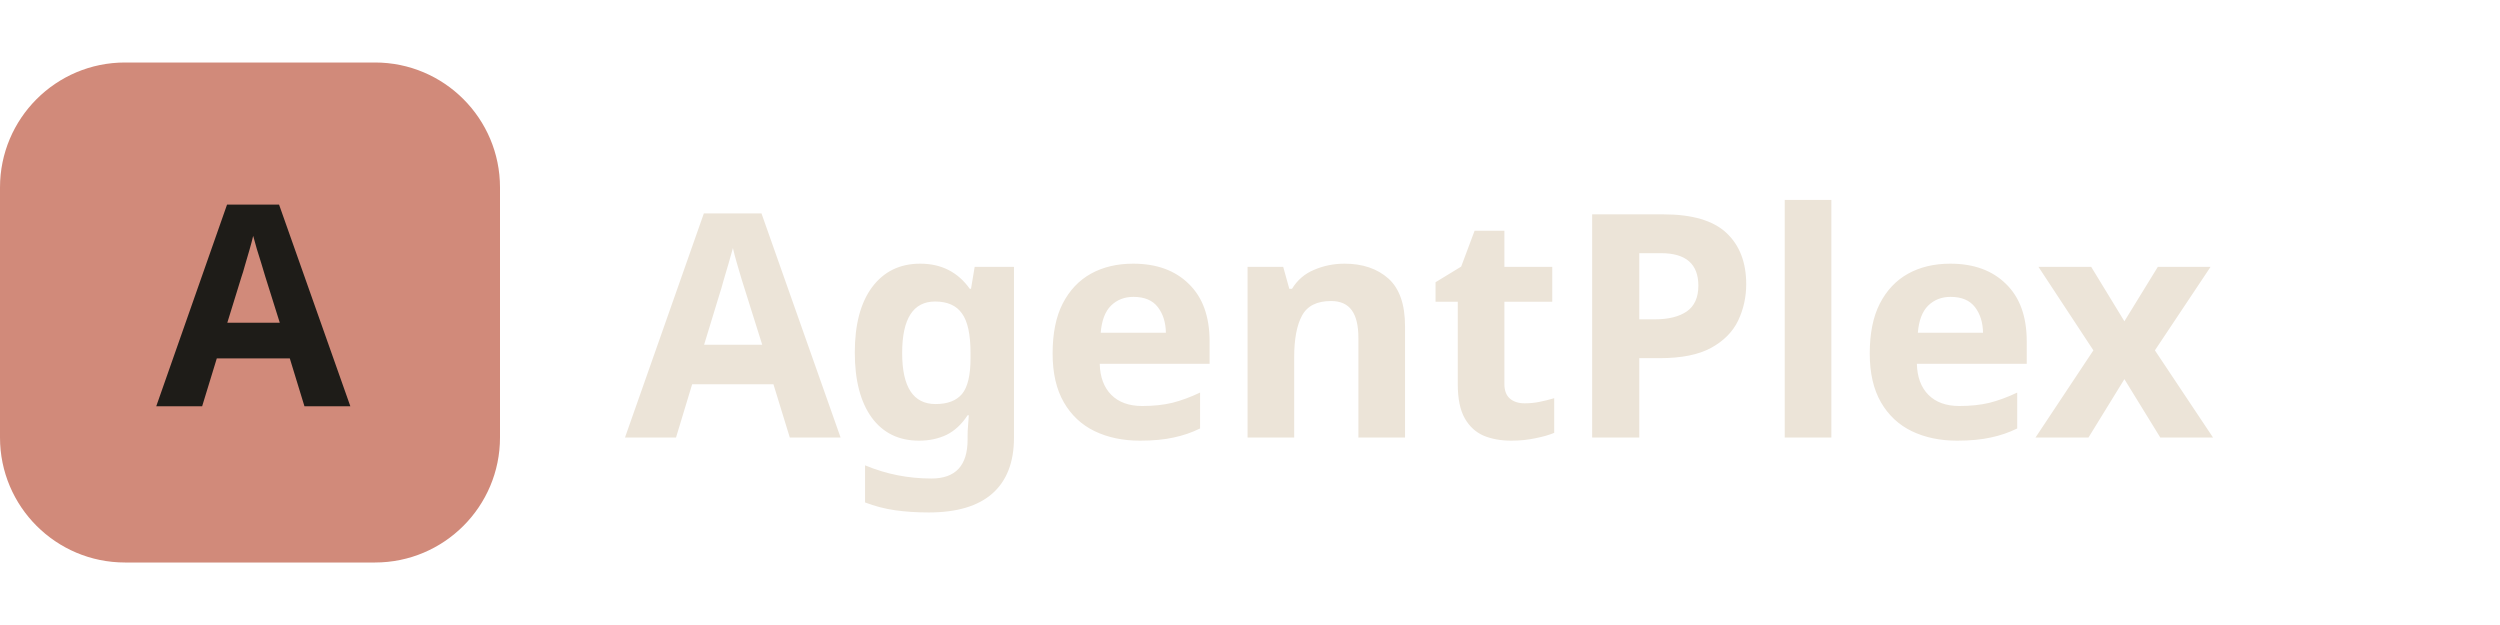
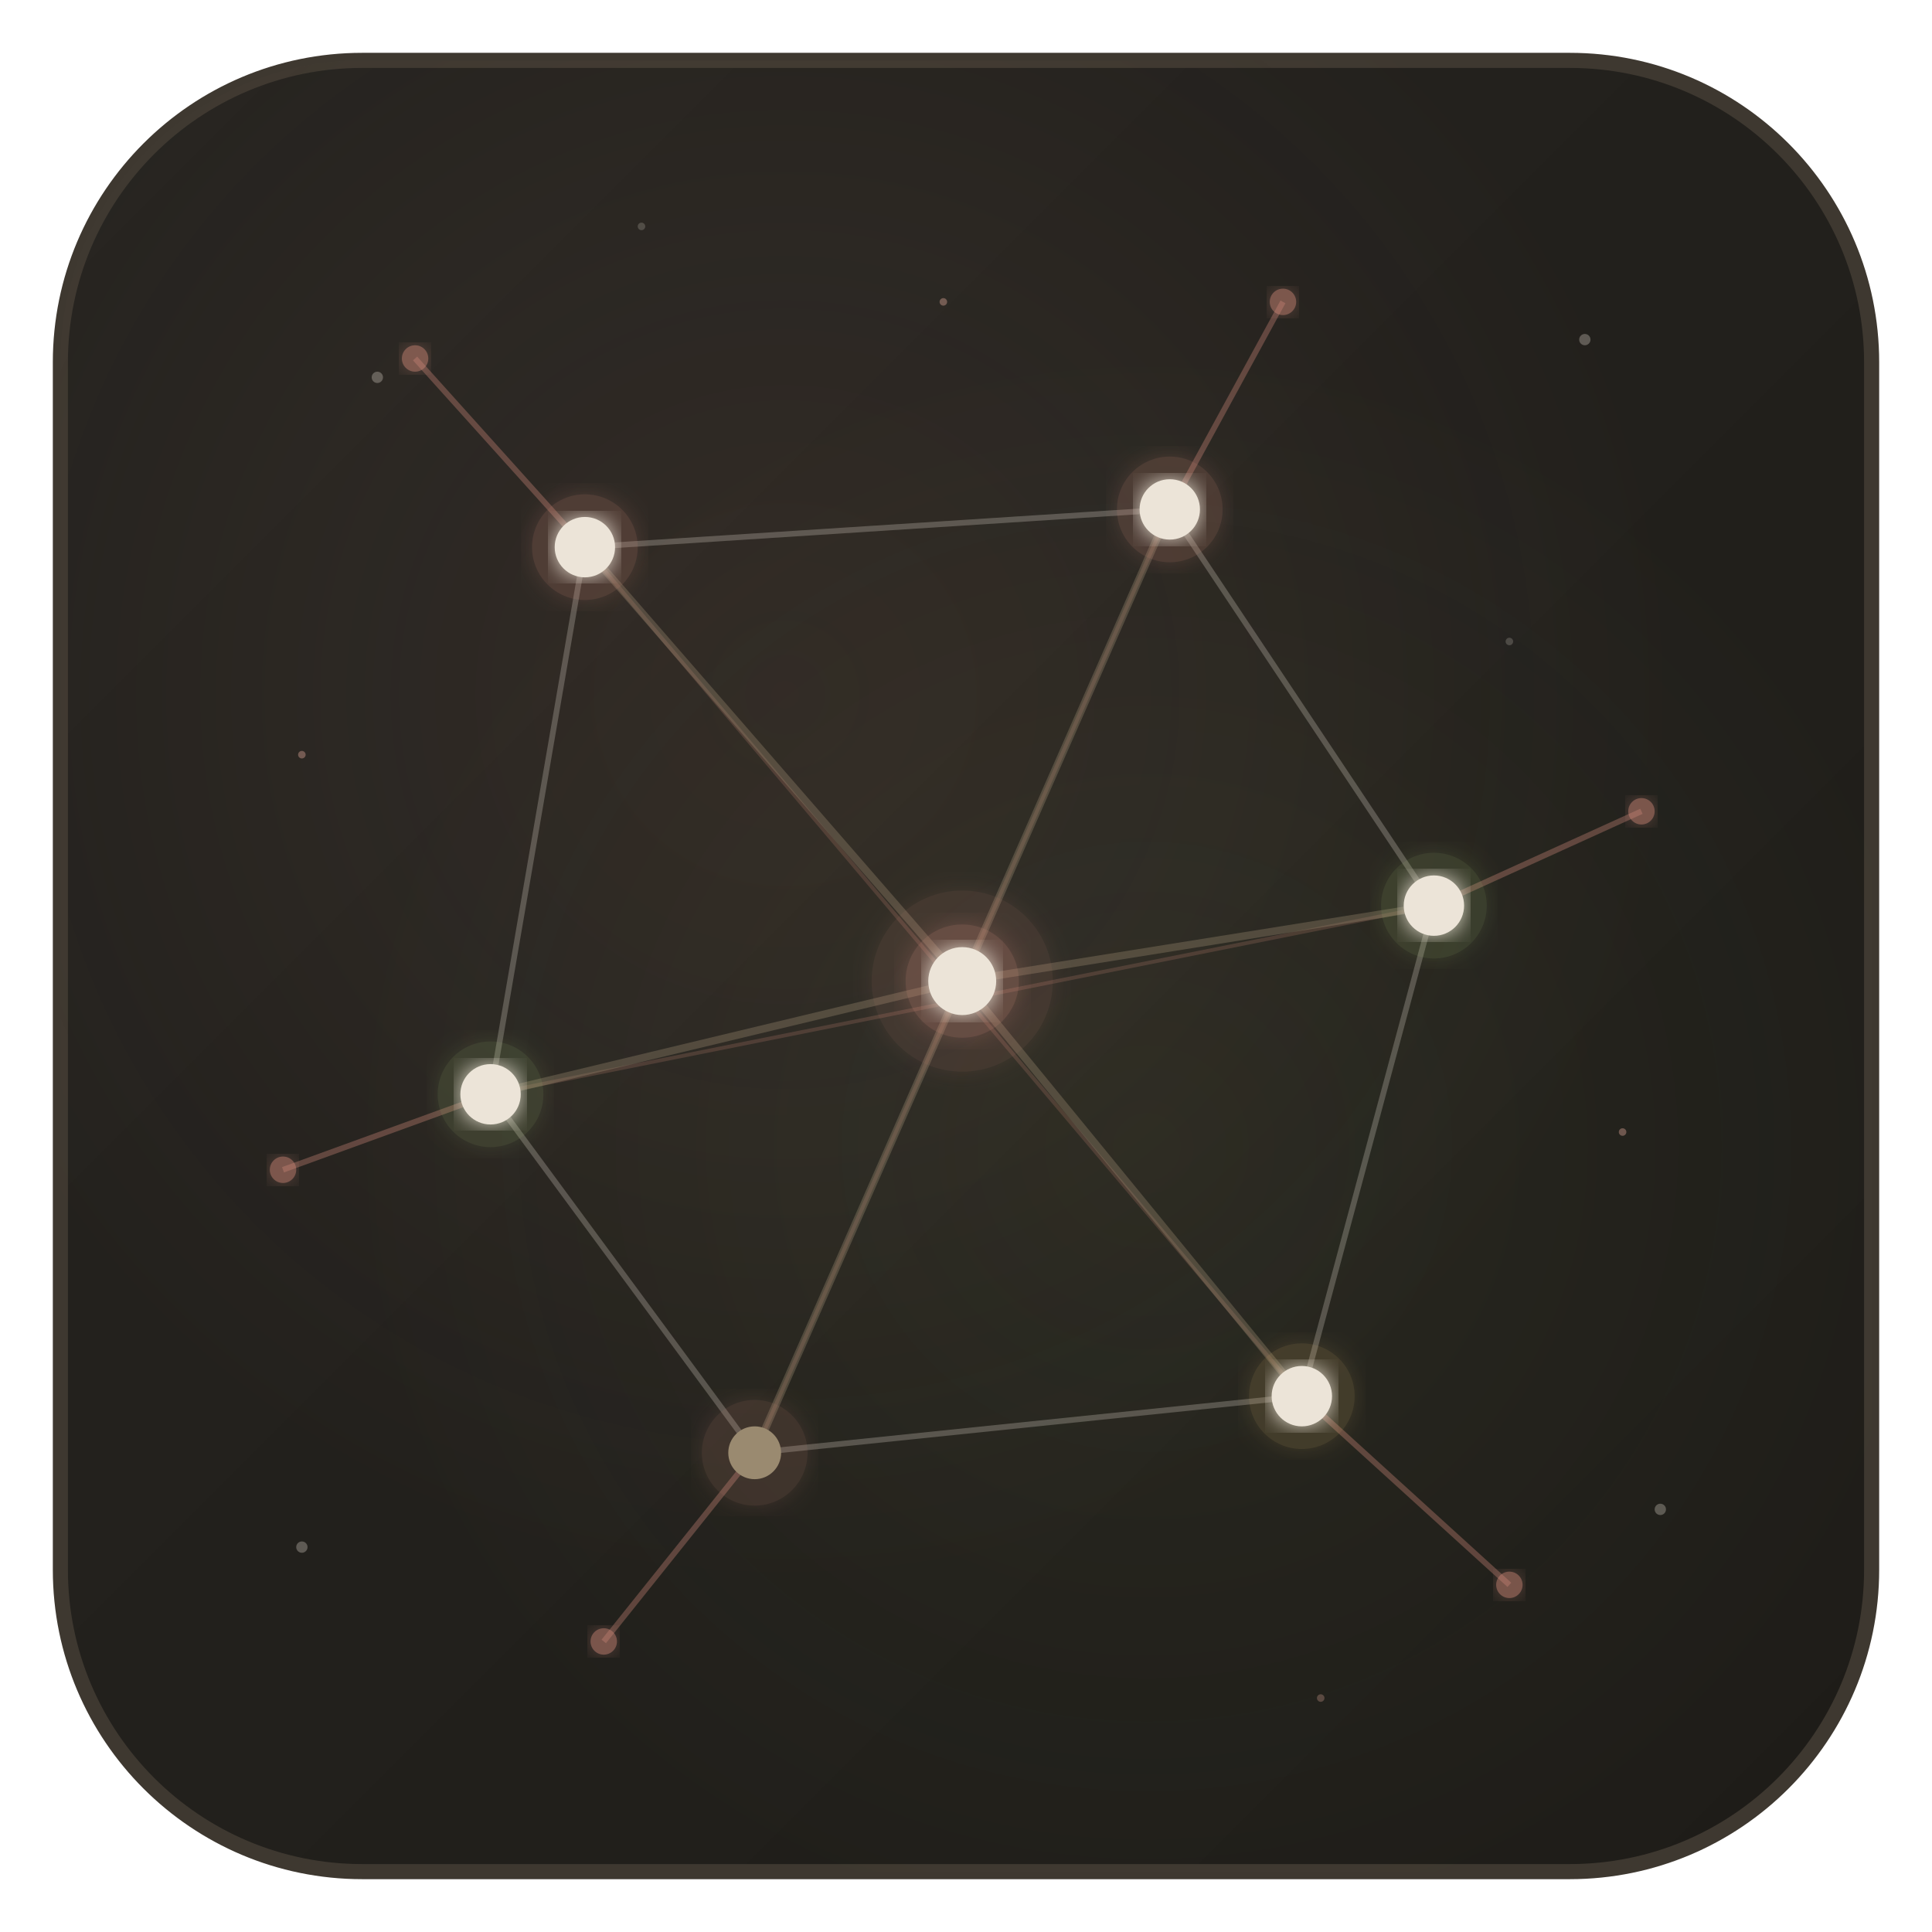
- <svg xmlns="http://www.w3.org/2000/svg" viewBox="0 0 160 40" fill="none">
-   <rect x="0" y="4" width="32" height="32" rx="8" fill="#d18a7a" />
-   <text x="10" y="26" font-family="sans-serif" font-size="18" font-weight="bold" fill="#1e1c18">A</text>
-   <text x="40" y="28" font-family="sans-serif" font-size="20" font-weight="bold" fill="#ece4d8">AgentPlex</text>
+ <svg xmlns="http://www.w3.org/2000/svg" viewBox="0 0 512 512" width="512" height="512">
+   <defs>
+     <linearGradient id="bg4n" x1="0%" y1="0%" x2="100%" y2="100%">
+       <stop offset="0%" stop-color="#262420" />
+       <stop offset="100%" stop-color="#1e1c18" />
+     </linearGradient>
+     <radialGradient id="nebula1" cx="40%" cy="35%" r="50%">
+       <stop offset="0%" stop-color="#d18a7a" stop-opacity="0.08" />
+       <stop offset="50%" stop-color="#dfa898" stop-opacity="0.04" />
+       <stop offset="100%" stop-color="#d18a7a" stop-opacity="0" />
+     </radialGradient>
+     <radialGradient id="nebula2" cx="60%" cy="60%" r="45%">
+       <stop offset="0%" stop-color="#a8c878" stop-opacity="0.06" />
+       <stop offset="100%" stop-color="#a8c878" stop-opacity="0" />
+     </radialGradient>
+     <filter id="star-glow">
+       <feGaussianBlur stdDeviation="3" result="blur" />
+       <feMerge>
+         <feMergeNode in="blur" />
+         <feMergeNode in="SourceGraphic" />
+       </feMerge>
+     </filter>
+   </defs>
+   <rect x="16" y="16" width="480" height="480" rx="80" fill="url(#bg4n)" stroke="#3e3830" stroke-width="4" />
+   <rect x="16" y="16" width="480" height="480" rx="80" fill="url(#nebula1)" />
+   <rect x="16" y="16" width="480" height="480" rx="80" fill="url(#nebula2)" />
+   <line x1="155" y1="145" x2="310" y2="135" stroke="#ece4d8" stroke-width="1.5" opacity="0.25" />
+   <line x1="310" y1="135" x2="380" y2="240" stroke="#ece4d8" stroke-width="1.5" opacity="0.25" />
+   <line x1="380" y1="240" x2="345" y2="370" stroke="#ece4d8" stroke-width="1.5" opacity="0.25" />
+   <line x1="345" y1="370" x2="200" y2="385" stroke="#ece4d8" stroke-width="1.5" opacity="0.25" />
+   <line x1="200" y1="385" x2="130" y2="290" stroke="#ece4d8" stroke-width="1.5" opacity="0.25" />
+   <line x1="130" y1="290" x2="155" y2="145" stroke="#ece4d8" stroke-width="1.5" opacity="0.25" />
+   <line x1="155" y1="145" x2="345" y2="370" stroke="#d18a7a" stroke-width="1" opacity="0.2" />
+   <line x1="310" y1="135" x2="200" y2="385" stroke="#d18a7a" stroke-width="1" opacity="0.2" />
+   <line x1="380" y1="240" x2="130" y2="290" stroke="#d18a7a" stroke-width="1" opacity="0.2" />
+   <line x1="155" y1="145" x2="255" y2="260" stroke="#9a8a70" stroke-width="2" opacity="0.35" />
+   <line x1="310" y1="135" x2="255" y2="260" stroke="#9a8a70" stroke-width="2" opacity="0.35" />
+   <line x1="380" y1="240" x2="255" y2="260" stroke="#9a8a70" stroke-width="2" opacity="0.35" />
+   <line x1="345" y1="370" x2="255" y2="260" stroke="#9a8a70" stroke-width="2" opacity="0.35" />
+   <line x1="200" y1="385" x2="255" y2="260" stroke="#9a8a70" stroke-width="2" opacity="0.35" />
+   <line x1="130" y1="290" x2="255" y2="260" stroke="#9a8a70" stroke-width="2" opacity="0.35" />
+   <circle cx="100" cy="100" r="1.5" fill="#ece4d8" opacity="0.3" />
+   <circle cx="420" cy="90" r="1.5" fill="#ece4d8" opacity="0.3" />
+   <circle cx="440" cy="400" r="1.5" fill="#ece4d8" opacity="0.3" />
+   <circle cx="80" cy="410" r="1.5" fill="#ece4d8" opacity="0.3" />
+   <circle cx="250" cy="80" r="1" fill="#dfa898" opacity="0.4" />
+   <circle cx="430" cy="300" r="1" fill="#dfa898" opacity="0.4" />
+   <circle cx="80" cy="200" r="1" fill="#dfa898" opacity="0.4" />
+   <circle cx="350" cy="450" r="1" fill="#dfa898" opacity="0.3" />
+   <circle cx="170" cy="60" r="1" fill="#ece4d8" opacity="0.2" />
+   <circle cx="400" cy="170" r="1" fill="#ece4d8" opacity="0.2" />
+   <line x1="155" y1="145" x2="110" y2="95" stroke="#d18a7a" stroke-width="1.5" opacity="0.35" />
+   <line x1="310" y1="135" x2="340" y2="80" stroke="#d18a7a" stroke-width="1.5" opacity="0.35" />
+   <line x1="380" y1="240" x2="435" y2="215" stroke="#d18a7a" stroke-width="1.5" opacity="0.35" />
+   <line x1="345" y1="370" x2="400" y2="420" stroke="#d18a7a" stroke-width="1.5" opacity="0.35" />
+   <line x1="200" y1="385" x2="160" y2="435" stroke="#d18a7a" stroke-width="1.5" opacity="0.35" />
+   <line x1="130" y1="290" x2="75" y2="310" stroke="#d18a7a" stroke-width="1.5" opacity="0.35" />
+   <circle cx="110" cy="95" r="3.5" fill="#d18a7a" opacity="0.5" filter="url(#star-glow)" />
+   <circle cx="340" cy="80" r="3.5" fill="#d18a7a" opacity="0.5" filter="url(#star-glow)" />
+   <circle cx="435" cy="215" r="3.5" fill="#d18a7a" opacity="0.5" filter="url(#star-glow)" />
+   <circle cx="400" cy="420" r="3.5" fill="#d18a7a" opacity="0.5" filter="url(#star-glow)" />
+   <circle cx="160" cy="435" r="3.5" fill="#d18a7a" opacity="0.5" filter="url(#star-glow)" />
+   <circle cx="75" cy="310" r="3.5" fill="#d18a7a" opacity="0.5" filter="url(#star-glow)" />
+   <circle cx="155" cy="145" r="14" fill="#d18a7a" opacity="0.2" filter="url(#star-glow)" />
+   <circle cx="155" cy="145" r="8" fill="#ece4d8" filter="url(#star-glow)" />
+   <circle cx="310" cy="135" r="14" fill="#d18a7a" opacity="0.2" filter="url(#star-glow)" />
+   <circle cx="310" cy="135" r="8" fill="#ece4d8" filter="url(#star-glow)" />
+   <circle cx="380" cy="240" r="14" fill="#a8c878" opacity="0.15" filter="url(#star-glow)" />
+   <circle cx="380" cy="240" r="8" fill="#ece4d8" filter="url(#star-glow)" />
+   <circle cx="345" cy="370" r="14" fill="#e8c070" opacity="0.15" filter="url(#star-glow)" />
+   <circle cx="345" cy="370" r="8" fill="#ece4d8" filter="url(#star-glow)" />
+   <circle cx="200" cy="385" r="14" fill="#d18a7a" opacity="0.15" filter="url(#star-glow)" />
+   <circle cx="200" cy="385" r="7" fill="#9a8a70" />
+   <circle cx="130" cy="290" r="14" fill="#a8c878" opacity="0.15" filter="url(#star-glow)" />
+   <circle cx="130" cy="290" r="8" fill="#ece4d8" filter="url(#star-glow)" />
+   <circle cx="255" cy="260" r="24" fill="#d18a7a" opacity="0.12" filter="url(#star-glow)" />
+   <circle cx="255" cy="260" r="15" fill="#d18a7a" opacity="0.25" filter="url(#star-glow)" />
+   <circle cx="255" cy="260" r="9" fill="#ece4d8" filter="url(#star-glow)" />
</svg>
